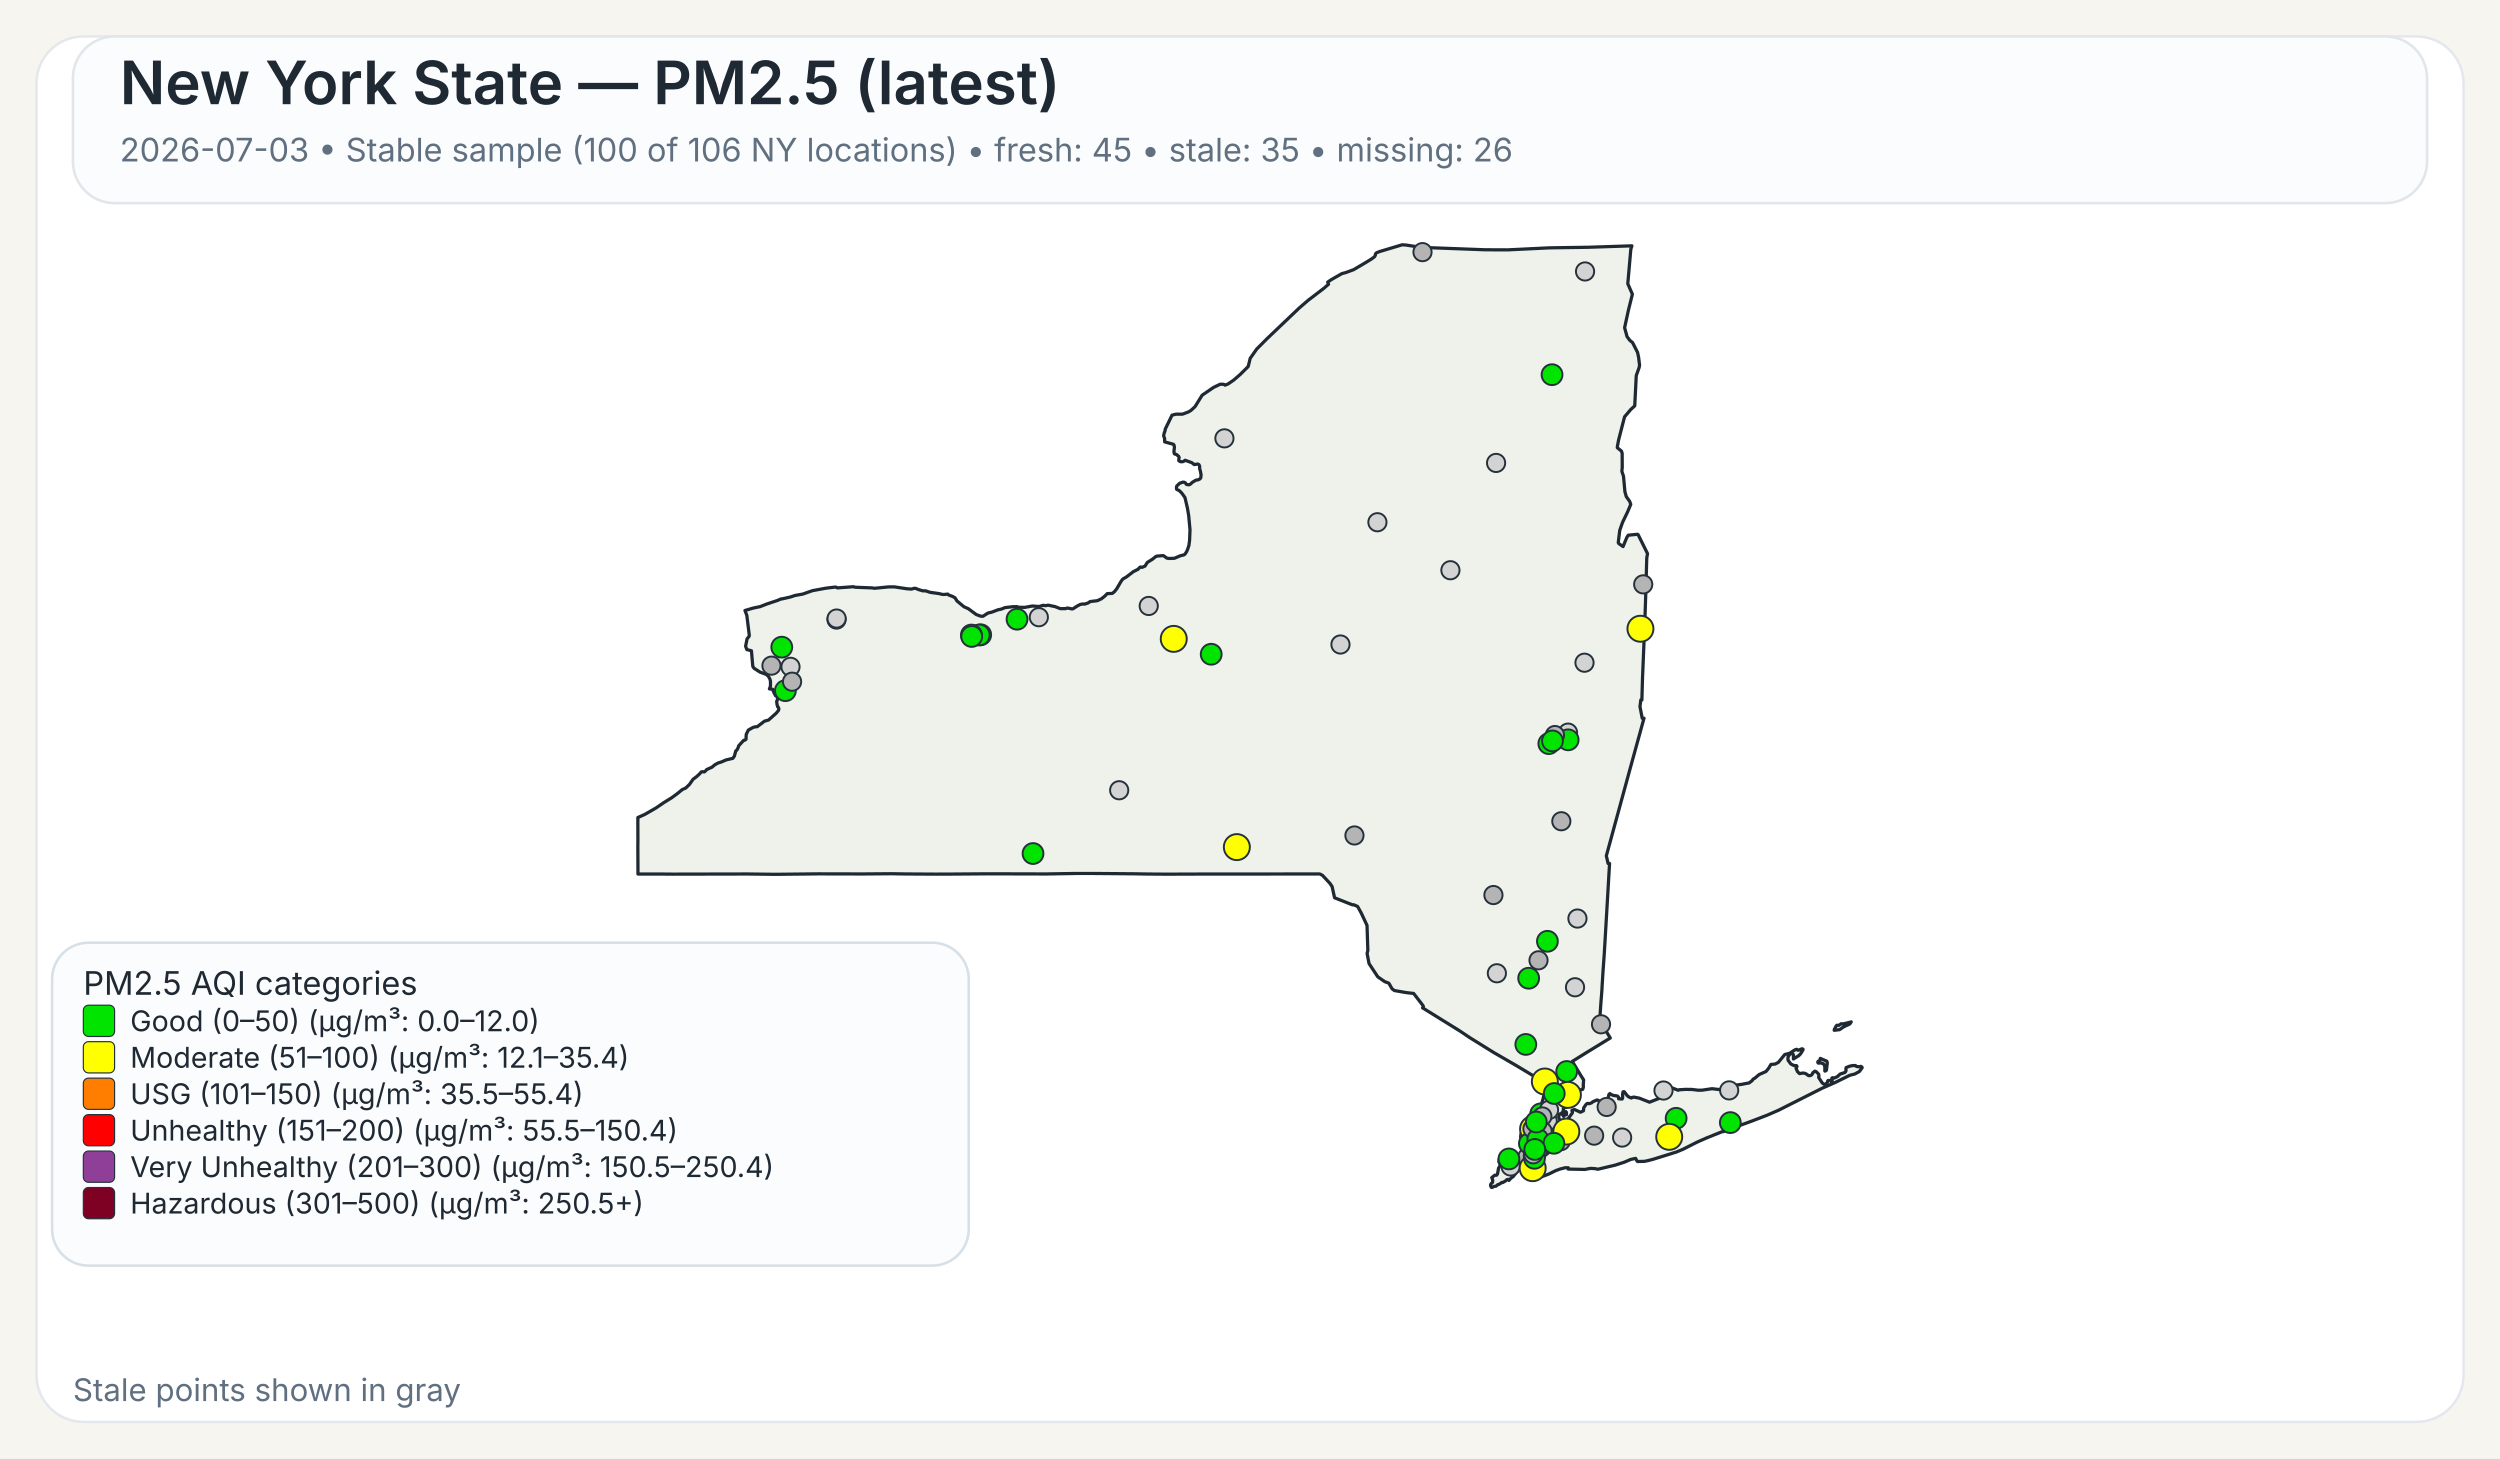
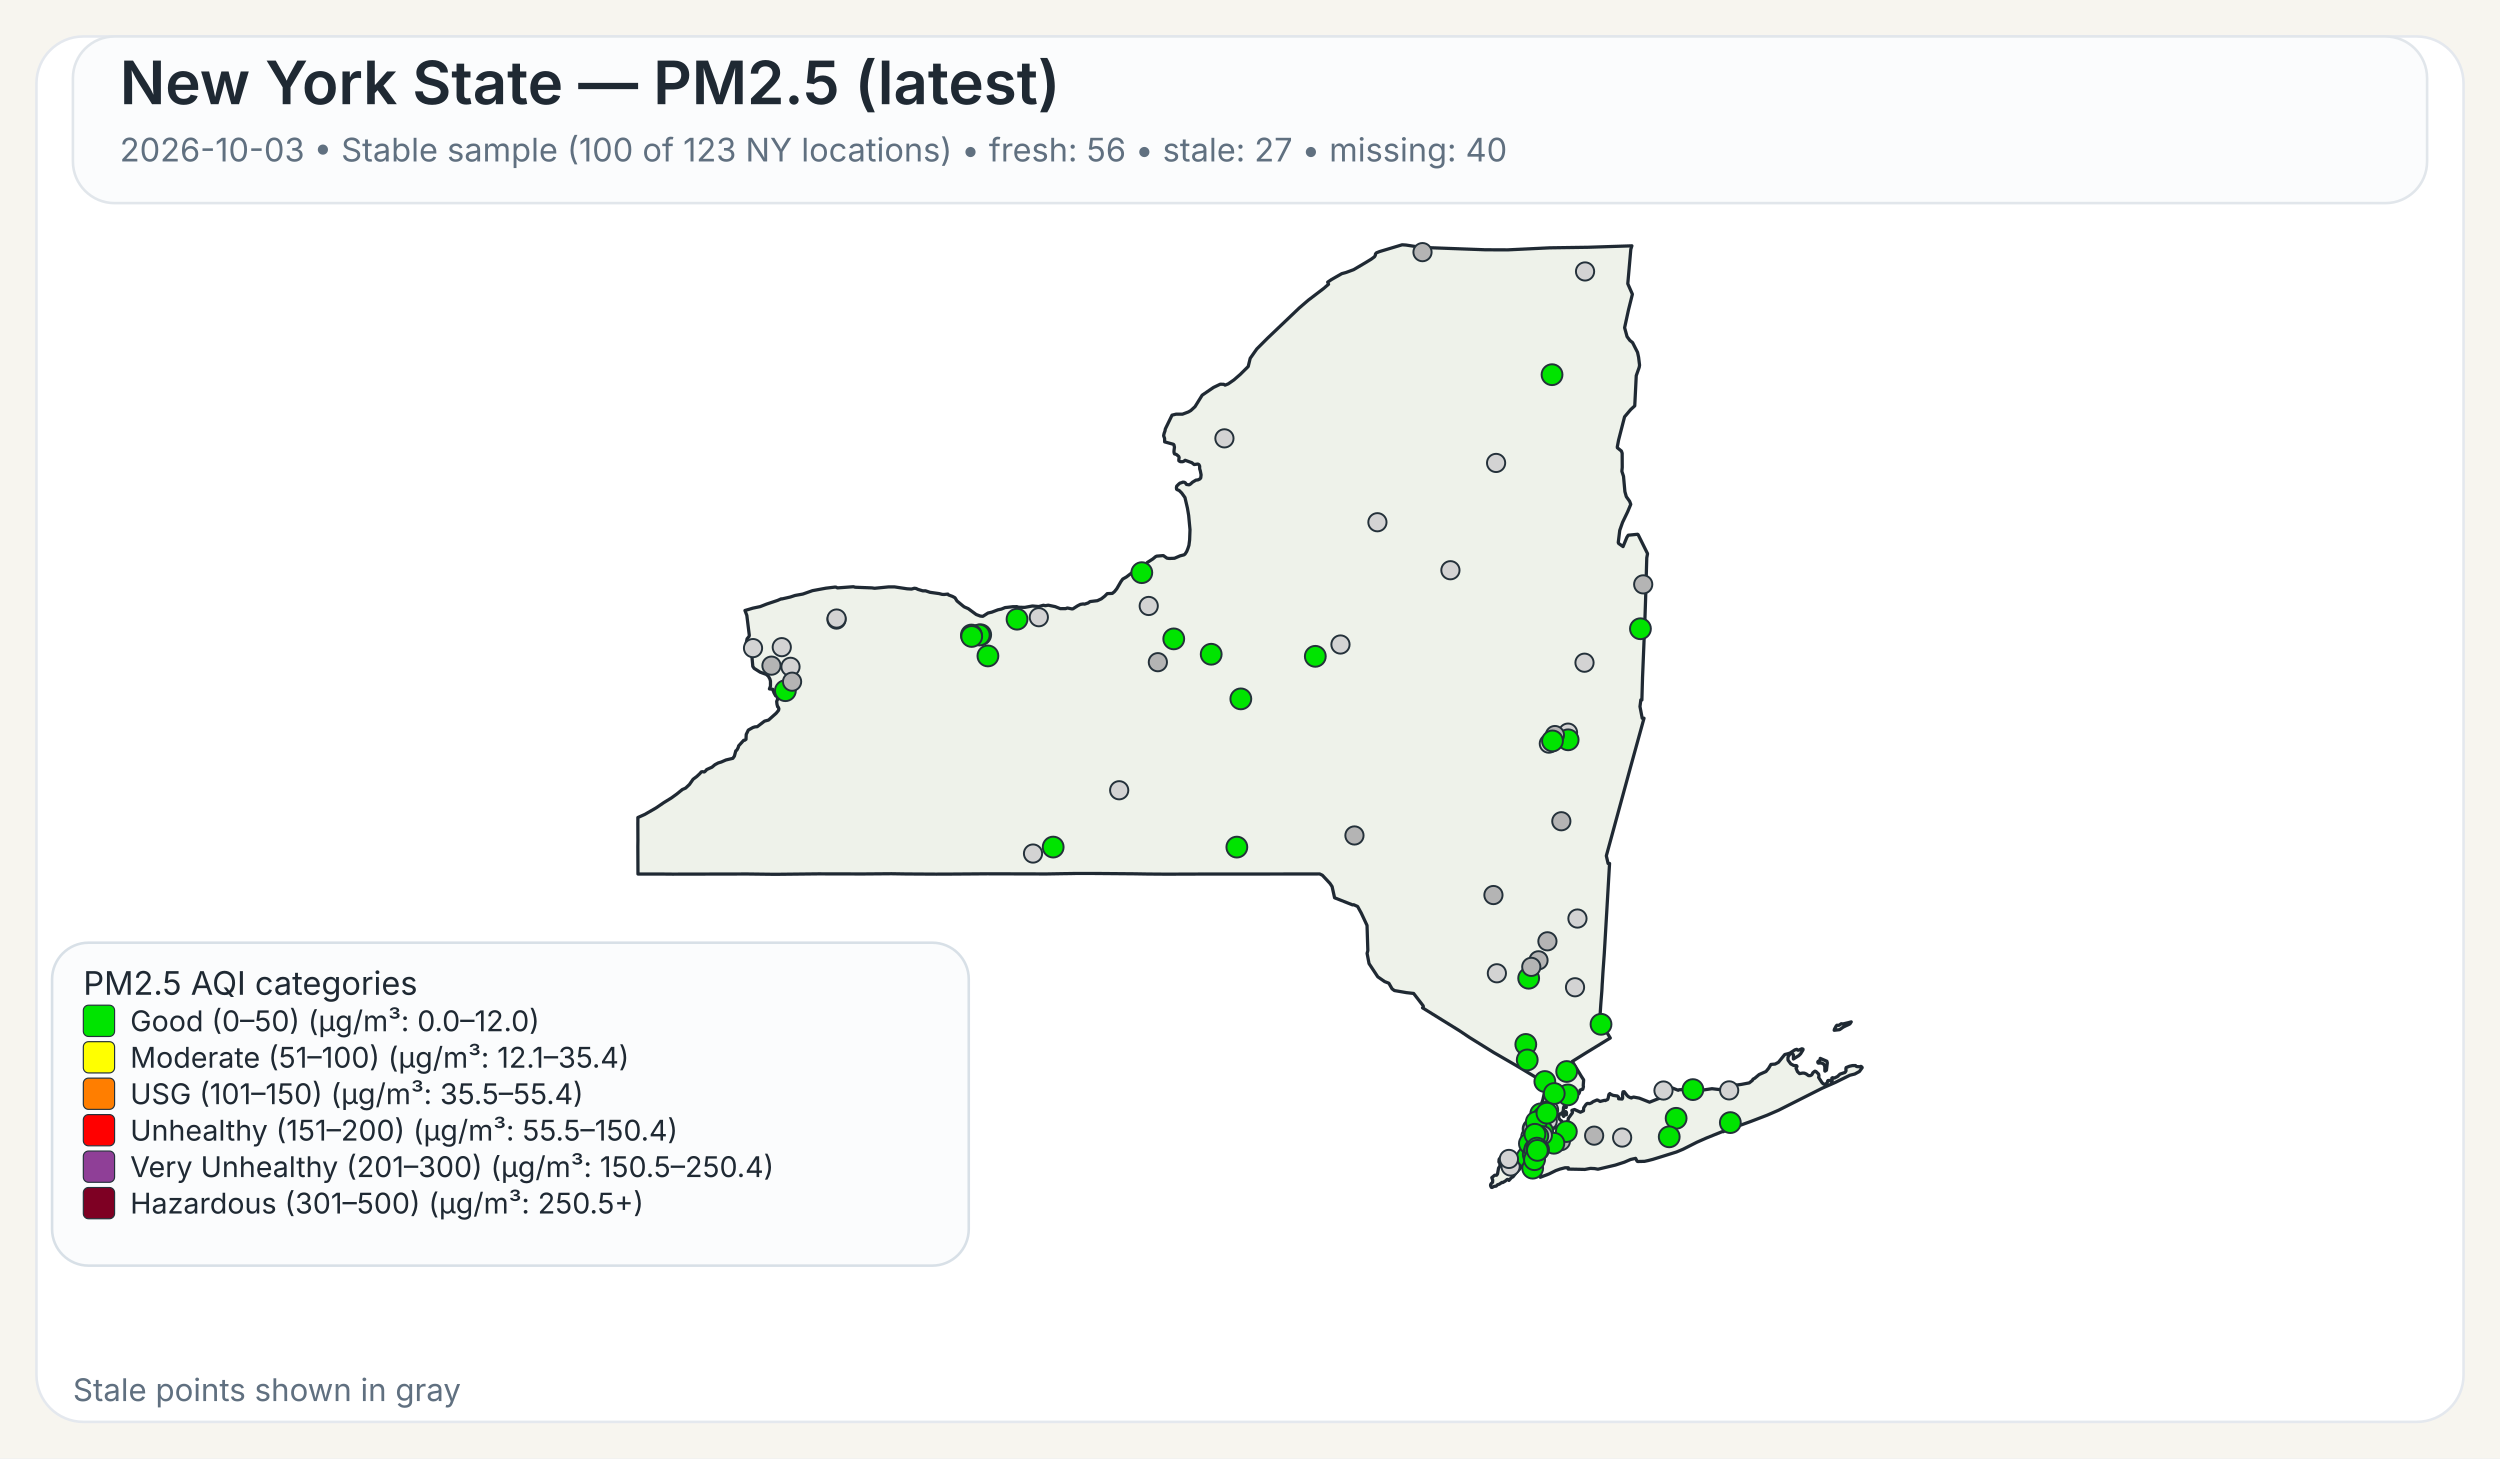
<svg xmlns="http://www.w3.org/2000/svg" width="960" height="560">
  <rect x="0" y="0" width="960" height="560" fill="#F7F5EF" />
  <rect x="14" y="14" width="932" height="532" rx="18" ry="18" fill="#FFFFFF" stroke="#E4E8EE" stroke-width="1" />
  <rect x="28" y="14" width="904" height="64" rx="16" ry="16" fill="#FBFCFD" stroke="#E1E6EB" stroke-width="1" />
  <text x="46" y="40" font-family="Public Sans, Inter, Aptos, Segoe UI, Arial, sans-serif" font-size="23" font-weight="600" fill="#1F2933">New York State — PM2.5 (latest)</text>
-   <text x="46" y="62" font-family="Public Sans, Inter, Aptos, Segoe UI, Arial, sans-serif" font-size="12.5" font-weight="400" fill="#607080">2026-07-03 • Stable sample (100 of 106 NY locations) • fresh: 45 • stale: 35 • missing: 26</text>
+   <text x="46" y="62" font-family="Public Sans, Inter, Aptos, Segoe UI, Arial, sans-serif" font-size="12.5" font-weight="400" fill="#607080">2026-10-03 • Stable sample (100 of 123 NY locations) • fresh: 56 • stale: 27 • missing: 40</text>
  <path d="M601.06,426.90 L601.23,426.83 L601.48,427.07 L601.55,427.32 L601.50,428.06 L601.28,428.08 L601.08,427.81 L601.04,427.27 L601.06,426.90 Z" fill="#EEF2EA" stroke="#1F2933" stroke-width="1.25" stroke-linejoin="round" />
  <path d="M585.16,439.66 L585.21,439.61 L585.24,439.63 L585.33,439.75 L585.00,440.50 L584.94,440.59 L584.83,440.54 L584.77,440.43 L584.80,440.38 L585.16,439.66 Z" fill="#EEF2EA" stroke="#1F2933" stroke-width="1.25" stroke-linejoin="round" />
  <path d="M579.00,452.87 L578.74,452.93 L578.02,453.54 L577.00,454.12 L576.75,454.04 L575.70,454.75 L575.07,454.93 L574.52,455.48 L573.72,455.58 L572.92,456.00 L572.71,455.95 L572.45,455.50 L572.36,455.05 L572.56,454.57 L573.14,454.01 L573.21,453.18 L572.85,452.21 L573.97,451.28 L574.68,451.28 L575.04,450.81 L575.45,448.53 L575.88,447.92 L575.97,447.53 L575.92,446.38 L575.63,446.32 L575.58,446.12 L575.66,445.16 L576.32,444.30 L576.87,444.03 L577.23,444.07 L577.46,444.30 L578.49,444.56 L580.44,444.30 L582.44,443.79 L583.07,443.83 L583.44,444.38 L583.57,445.77 L584.00,446.72 L584.43,447.38 L584.07,448.20 L583.53,448.95 L582.19,450.36 L580.96,451.93 L580.89,451.88 L580.35,452.27 L579.42,453.28 L579.25,452.99 L579.00,452.87 Z" fill="#EEF2EA" stroke="#1F2933" stroke-width="1.25" stroke-linejoin="round" />
  <path d="M698.65,407.28 L698.89,406.98 L698.98,406.42 L701.51,407.51 L701.69,408.12 L701.35,410.97 L700.83,411.31 L700.74,411.25 L700.74,409.57 L700.38,408.71 L700.19,408.52 L699.35,408.18 L698.24,408.24 L698.08,408.08 L698.02,407.81 L698.15,407.57 L698.65,407.28 Z" fill="#EEF2EA" stroke="#1F2933" stroke-width="1.25" stroke-linejoin="round" />
  <path d="M709.87,392.68 L710.87,392.40 L710.37,393.17 L709.71,393.51 L708.74,393.94 L707.77,394.42 L706.83,395.10 L706.37,395.39 L704.33,395.63 L704.44,395.18 L704.77,394.57 L705.12,393.94 L705.39,393.69 L706.11,393.74 L707.05,393.11 L707.70,393.19 L709.32,392.81 L709.87,392.68 Z" fill="#EEF2EA" stroke="#1F2933" stroke-width="1.25" stroke-linejoin="round" />
  <path d="M601.43,424.75 L601.44,424.82 L601.44,424.87 L601.44,424.97 L601.48,425.16 L601.44,425.24 L601.21,425.31 L600.95,425.08 L600.95,424.92 L601.10,424.88 L601.13,424.65 L601.23,424.58 L601.37,424.64 L601.42,424.70 L601.43,424.75 Z" fill="#EEF2EA" stroke="#1F2933" stroke-width="1.25" stroke-linejoin="round" />
  <path d="M623.05,163.10 L621.53,169.00 L621.04,171.61 L621.07,171.95 L622.62,173.20 L622.91,174.06 L622.94,179.46 L622.80,180.98 L623.43,182.92 L623.96,188.79 L624.50,190.70 L624.50,190.71 L625.79,192.51 L626.21,193.67 L625.60,195.12 L625.01,196.54 L623.06,200.59 L622.75,201.47 L621.98,203.67 L621.41,208.34 L621.56,208.68 L623.25,209.89 L624.72,206.33 L625.25,205.52 L628.84,205.16 L629.06,205.34 L632.45,212.18 L632.66,212.61 L632.36,214.21 L632.03,225.74 L632.03,225.80 L632.02,226.34 L632.00,227.05 L631.90,230.25 L631.64,238.09 L631.03,253.00 L630.74,259.97 L630.73,260.06 L630.73,260.23 L630.48,268.80 L630.08,268.74 L629.75,271.32 L630.61,275.80 L631.30,275.80 L628.80,284.88 L626.09,294.70 L622.63,307.38 L616.83,328.64 L617.50,331.57 L618.07,331.57 L617.02,349.62 L617.02,349.66 L616.71,354.88 L616.28,362.25 L616.04,366.27 L615.53,373.42 L615.30,377.22 L615.29,377.28 L615.29,377.35 L615.28,377.44 L615.28,377.49 L615.27,377.53 L615.19,379.03 L615.19,379.14 L615.18,379.18 L615.18,379.35 L615.17,379.49 L615.12,380.31 L615.09,380.73 L615.08,380.89 L614.72,385.46 L614.66,386.30 L614.29,391.98 L618.35,398.60 L616.75,399.56 L616.45,399.75 L610.52,403.39 L609.46,404.03 L609.01,404.31 L603.77,407.58 L605.77,410.89 L606.19,411.58 L606.62,412.29 L607.18,413.23 L608.08,414.62 L608.12,414.70 L607.96,416.83 L608.04,417.28 L607.81,418.17 L607.68,418.35 L607.54,418.27 L606.73,418.62 L606.42,419.73 L606.23,420.03 L605.55,420.48 L604.13,421.08 L603.54,421.65 L602.05,422.64 L600.59,424.82 L600.46,425.17 L600.38,425.37 L600.34,426.13 L600.15,426.98 L600.19,427.32 L600.39,427.51 L600.54,427.87 L600.54,428.09 L600.53,428.27 L600.60,428.55 L600.51,428.65 L600.44,428.71 L600.35,428.62 L600.18,428.29 L600.01,427.93 L600.10,427.54 L599.94,427.19 L599.85,427.21 L599.64,427.48 L599.51,427.81 L599.07,427.70 L598.72,427.92 L598.55,428.85 L598.57,429.17 L598.77,429.63 L599.21,430.17 L599.64,430.41 L600.31,431.59 L600.59,432.07 L600.90,432.04 L601.36,431.60 L601.36,431.60 L602.21,429.98 L602.19,429.51 L603.74,427.42 L603.84,427.11 L603.60,426.42 L603.67,426.33 L604.61,426.05 L606.88,427.09 L607.17,426.96 L608.05,426.54 L608.14,425.40 L608.93,424.24 L609.36,423.80 L609.77,423.70 L610.33,423.82 L611.26,423.43 L611.66,423.07 L613.16,422.42 L613.38,422.39 L614.46,422.95 L616.17,422.51 L616.43,422.62 L617.32,422.20 L617.49,421.82 L617.52,421.77 L617.81,420.28 L618.19,419.93 L618.22,419.96 L618.50,420.18 L618.60,420.26 L618.84,420.36 L619.48,420.63 L619.66,420.66 L619.90,420.69 L620.59,420.79 L621.03,420.85 L621.08,420.86 L621.49,421.26 L621.50,421.39 L621.55,421.93 L622.90,422.03 L623.09,421.64 L623.06,420.27 L623.21,419.33 L623.28,419.23 L623.69,419.22 L624.78,420.64 L625.29,421.11 L626.07,421.51 L626.50,421.62 L626.59,421.46 L627.35,421.28 L629.51,421.69 L629.51,421.69 L633.42,423.24 L638.19,421.34 L638.36,420.84 L638.45,419.18 L638.68,418.35 L640.49,417.89 L642.20,417.80 L644.45,418.67 L644.65,418.48 L647.29,418.32 L649.72,418.35 L652.18,418.65 L653.70,418.61 L657.40,418.06 L660.48,418.42 L661.32,417.62 L664.03,416.80 L665.53,416.46 L666.97,416.64 L668.73,416.40 L671.71,415.83 L672.90,414.88 L673.16,414.40 L673.82,414.05 L675.50,412.63 L678.13,411.46 L679.12,410.27 L680.04,408.74 L681.66,408.60 L682.91,407.93 L685.34,404.94 L686.69,404.59 L687.35,404.38 L689.21,403.16 L689.94,402.93 L690.28,403.23 L690.57,403.30 L691.93,402.73 L692.35,402.87 L692.38,403.11 L691.44,404.66 L690.75,405.35 L688.66,406.65 L688.68,405.06 L688.30,404.60 L687.92,404.54 L687.60,404.66 L687.09,405.06 L686.58,406.01 L686.59,407.08 L687.65,408.54 L688.81,409.15 L689.85,409.20 L690.06,409.50 L689.68,410.21 L690.24,411.51 L691.03,412.27 L692.17,412.06 L692.88,412.09 L693.59,412.39 L694.51,413.06 L695.19,413.03 L695.62,412.79 L695.84,412.56 L696.12,411.95 L696.83,411.38 L696.98,411.33 L697.37,411.49 L698.35,412.46 L698.48,413.14 L698.35,413.73 L699.60,415.66 L700.04,416.12 L700.44,416.32 L700.84,416.33 L701.58,415.93 L701.76,415.37 L701.81,415.13 L701.99,414.91 L702.86,414.89 L703.07,415.26 L703.12,415.25 L703.24,415.22 L703.45,415.13 L703.57,414.86 L703.45,414.38 L703.43,414.00 L703.70,413.83 L704.39,413.98 L705.62,413.37 L706.56,412.46 L708.48,411.82 L708.83,411.29 L708.88,410.85 L708.80,410.51 L708.92,409.94 L710.19,409.44 L711.31,409.19 L712.51,409.17 L712.73,409.44 L713.09,409.58 L714.27,409.63 L714.58,409.48 L714.99,409.75 L715.07,409.99 L714.02,411.45 L712.24,412.42 L710.34,412.90 L704.77,415.65 L699.71,417.88 L682.98,426.32 L678.57,428.24 L672.42,430.60 L662.20,434.30 L661.73,434.58 L661.49,434.51 L660.84,434.74 L655.19,437.03 L651.62,438.61 L646.31,441.30 L643.78,442.36 L638.41,444.04 L634.66,445.20 L632.83,445.67 L631.47,445.96 L631.32,445.96 L628.83,446.02 L628.63,445.87 L628.07,444.81 L626.15,445.24 L623.74,446.28 L621.85,446.89 L620.27,447.40 L613.61,448.98 L612.34,448.74 L610.73,448.66 L608.60,449.06 L605.36,448.99 L602.17,448.93 L602.19,448.77 L602.25,448.43 L600.97,448.42 L599.39,448.83 L599.07,448.91 L597.43,449.50 L594.79,450.81 L591.48,452.07 L591.48,451.26 L591.59,450.86 L591.41,450.49 L591.24,450.39 L590.88,450.18 L590.56,449.81 L590.00,449.87 L588.10,450.05 L587.46,450.03 L587.05,449.85 L586.87,449.72 L586.81,449.43 L587.15,448.99 L587.21,448.90 L587.49,448.42 L587.39,448.02 L586.94,447.62 L585.63,447.32 L585.23,446.64 L585.06,445.69 L585.31,444.71 L585.45,444.41 L585.68,443.96 L586.50,442.95 L586.37,441.37 L586.22,441.17 L586.16,441.08 L586.11,440.71 L586.29,440.19 L586.49,440.03 L586.59,439.53 L586.42,439.11 L586.13,438.91 L586.77,435.14 L587.04,434.58 L587.53,433.54 L588.00,432.56 L588.37,431.79 L590.66,426.98 L591.27,425.68 L591.55,425.09 L591.55,425.09 L591.90,424.00 L592.36,422.57 L592.47,422.24 L593.89,415.87 L593.37,415.86 L592.83,415.54 L585.14,410.91 L585.14,410.91 L582.09,409.08 L581.83,408.93 L574.90,404.92 L573.64,404.20 L565.84,399.35 L564.27,398.37 L560.37,395.76 L546.26,387.01 L546.57,386.68 L546.49,386.22 L542.83,381.48 L542.63,381.46 L540.06,381.17 L535.45,380.37 L534.54,379.69 L533.32,377.55 L531.70,376.93 L529.06,375.09 L525.71,370.01 L525.14,367.03 L524.96,366.10 L525.25,365.02 L524.94,355.37 L522.72,350.61 L521.32,348.08 L519.78,347.40 L519.41,347.49 L512.48,344.75 L511.52,340.44 L510.72,339.24 L507.79,336.09 L506.74,335.59 L502.43,335.60 L502.18,335.60 L499.75,335.60 L499.39,335.61 L499.35,335.61 L469.83,335.63 L469.66,335.63 L462.36,335.64 L461.30,335.63 L460.85,335.63 L460.00,335.64 L448.21,335.68 L447.85,335.68 L441.17,335.63 L440.91,335.63 L435.49,335.54 L435.46,335.54 L420.14,335.41 L418.99,335.41 L413.90,335.41 L413.83,335.41 L413.52,335.41 L412.93,335.41 L412.60,335.42 L411.23,335.45 L411.22,335.45 L408.74,335.48 L408.73,335.48 L401.77,335.60 L379.14,335.54 L372.91,335.59 L364.59,335.65 L360.26,335.66 L359.71,335.67 L347.88,335.60 L347.87,335.60 L342.30,335.51 L337.43,335.55 L331.40,335.60 L314.24,335.56 L297.70,335.74 L295.08,335.71 L287.13,335.61 L286.61,335.61 L258.23,335.67 L257.47,335.66 L253.93,335.63 L253.07,335.62 L253.07,335.63 L244.98,335.62 L244.93,325.04 L244.95,323.48 L244.96,322.52 L244.95,321.67 L244.95,321.16 L244.95,320.84 L244.93,316.08 L244.94,315.42 L244.94,313.93 L247.57,312.75 L251.88,310.27 L254.93,308.19 L257.77,306.44 L259.87,304.92 L262.02,303.17 L263.28,302.62 L264.74,301.24 L266.14,299.24 L267.54,298.19 L268.72,297.09 L269.32,296.39 L269.90,296.33 L270.33,296.44 L270.54,296.38 L271.04,295.92 L271.36,295.51 L273.40,294.60 L274.52,293.65 L275.81,292.96 L276.98,292.61 L278.76,291.83 L281.41,291.20 L282.01,290.34 L282.12,289.92 L282.55,288.31 L282.75,288.22 L283.00,287.95 L283.49,287.01 L283.63,286.42 L285.57,284.28 L285.90,284.29 L286.46,283.91 L286.55,282.02 L287.35,280.35 L289.13,279.36 L289.89,279.12 L290.78,279.05 L293.57,276.92 L295.12,276.50 L298.07,273.86 L298.97,272.76 L299.09,272.13 L298.79,271.45 L298.62,271.42 L298.36,270.43 L298.24,269.33 L298.55,268.66 L298.61,268.16 L298.25,267.28 L297.85,267.20 L297.24,266.09 L296.70,264.68 L295.46,264.54 L295.86,263.47 L295.86,261.59 L295.66,260.80 L295.08,259.71 L294.94,259.59 L294.28,258.99 L291.89,258.11 L289.57,256.64 L289.07,255.88 L288.57,250.10 L288.55,249.89 L286.78,249.43 L286.31,248.17 L286.88,245.30 L287.63,244.40 L287.73,243.95 L286.78,236.32 L286.06,234.43 L289.07,233.54 L291.93,232.93 L294.37,231.97 L298.62,230.55 L299.99,229.95 L300.12,230.02 L303.47,229.26 L305.29,228.66 L308.28,228.12 L312.00,226.81 L317.17,225.86 L320.65,225.44 L321.03,225.47 L321.59,225.76 L322.04,225.72 L327.70,225.30 L328.39,225.50 L334.82,225.75 L335.83,225.90 L341.09,225.38 L343.51,225.37 L348.32,226.10 L349.98,226.20 L350.03,226.20 L351.12,225.89 L351.79,225.98 L352.52,226.34 L354.31,226.87 L355.38,226.87 L357.13,227.45 L360.63,227.94 L361.77,228.24 L362.50,228.28 L363.98,228.13 L364.17,228.44 L365.74,229.01 L366.72,229.54 L367.48,230.77 L369.92,232.79 L370.31,233.07 L371.82,233.73 L373.38,234.88 L374.86,235.97 L376.42,236.57 L377.42,236.67 L379.40,235.40 L380.84,235.07 L383.21,234.17 L384.54,233.89 L385.93,233.32 L386.27,233.28 L386.83,233.22 L388.90,232.98 L390.48,232.95 L391.11,233.18 L393.48,233.24 L396.46,232.70 L398.89,232.91 L400.66,232.42 L401.43,232.58 L402.53,232.39 L405.18,232.95 L407.17,233.73 L409.20,233.71 L409.87,233.47 L411.66,233.83 L412.03,233.77 L413.80,232.63 L414.88,232.08 L415.91,231.92 L416.48,231.99 L417.81,231.55 L418.60,231.00 L421.39,230.66 L422.92,229.95 L424.23,228.91 L425.18,227.95 L425.69,227.93 L427.12,227.87 L427.93,227.21 L428.83,226.10 L430.44,223.32 L431.14,222.35 L431.96,221.89 L432.55,221.55 L435.18,219.53 L437.03,218.59 L437.61,217.92 L437.98,217.72 L438.51,217.88 L439.70,217.38 L440.56,215.99 L442.64,214.67 L443.82,213.70 L444.23,213.55 L446.72,213.34 L448.11,214.33 L448.97,214.45 L450.99,214.38 L453.20,213.43 L454.63,213.07 L455.05,212.77 L455.69,211.79 L456.17,210.59 L456.55,209.40 L456.81,207.36 L456.96,203.41 L456.73,200.97 L456.44,197.89 L455.97,195.10 L455.02,191.05 L453.78,189.32 L452.78,188.33 L452.13,188.08 L451.81,187.86 L451.74,187.30 L451.84,186.69 L452.22,186.31 L452.64,185.89 L453.10,185.51 L453.80,185.32 L454.18,185.14 L454.70,185.18 L455.13,185.37 L455.61,186.03 L456.63,186.18 L457.19,185.84 L457.91,185.17 L459.24,184.37 L460.00,184.28 L460.73,183.93 L461.08,183.54 L461.22,182.35 L460.90,180.72 L460.70,180.14 L460.66,179.72 L460.67,178.99 L460.38,178.40 L459.97,178.19 L458.56,178.39 L457.66,177.67 L455.09,176.75 L454.57,177.13 L454.12,177.30 L453.65,177.30 L453.29,177.28 L452.94,177.12 L452.67,176.90 L452.67,176.38 L452.79,175.72 L452.62,175.27 L451.89,174.63 L451.54,174.45 L451.01,174.30 L450.87,173.94 L450.80,173.54 L450.84,172.88 L450.99,171.72 L450.78,170.78 L450.56,170.60 L447.23,169.68 L447.20,168.34 L446.83,167.32 L447.02,166.42 L447.35,165.48 L447.50,164.69 L450.06,159.42 L451.61,159.04 L454.05,159.05 L456.36,158.18 L457.28,157.64 L458.88,156.17 L461.63,151.75 L465.96,148.79 L468.59,147.53 L469.94,147.58 L470.43,147.90 L471.65,147.40 L473.83,145.88 L476.29,143.74 L476.97,143.06 L479.31,140.74 L480.08,137.59 L482.60,134.01 L486.70,129.90 L498.91,118.26 L502.36,115.29 L508.27,110.78 L510.16,109.15 L509.83,108.34 L511.28,107.35 L515.25,105.08 L516.86,104.64 L519.80,103.55 L524.26,100.92 L526.51,99.55 L527.81,98.60 L528.14,98.00 L528.16,97.54 L528.55,97.08 L529.76,96.60 L538.43,94.00 L539.92,94.10 L544.47,94.80 L545.84,95.00 L570.26,95.91 L578.85,95.95 L585.96,95.61 L595.04,95.17 L609.91,94.95 L626.65,94.40 L626.23,95.73 L625.68,102.02 L625.07,108.95 L626.84,112.98 L625.33,119.03 L623.85,125.84 L624.79,129.27 L625.53,130.26 L625.83,130.68 L626.91,131.56 L626.91,131.56 L628.81,135.29 L629.22,137.19 L629.59,140.21 L629.45,141.06 L628.32,144.25 L627.83,154.15 L627.74,155.85 L626.19,157.27 L623.83,160.07 L623.05,163.10 Z" fill="#EEF2EA" stroke="#1F2933" stroke-width="1.25" stroke-linejoin="round" />
  <circle cx="574.80" cy="373.74" r="3.50" fill="lightgray" stroke="#24313A" stroke-width="0.75" />
  <circle cx="296.24" cy="255.61" r="3.50" fill="rgb(180,180,180)" stroke="#24313A" stroke-width="0.75" />
  <circle cx="585.91" cy="401.06" r="4.00" fill="#00E400" stroke="#24313A" stroke-width="0.75" />
  <circle cx="590.67" cy="430.08" r="3.50" fill="lightgray" stroke="#24313A" stroke-width="0.75" />
  <circle cx="587.01" cy="375.64" r="4.00" fill="#00E400" stroke="#24313A" stroke-width="0.75" />
  <circle cx="580.07" cy="447.93" r="3.50" fill="lightgray" stroke="#24313A" stroke-width="0.75" />
  <circle cx="528.93" cy="200.54" r="3.50" fill="lightgray" stroke="#24313A" stroke-width="0.75" />
  <circle cx="622.90" cy="436.82" r="3.50" fill="lightgray" stroke="#24313A" stroke-width="0.75" />
  <circle cx="321.22" cy="237.92" r="3.50" fill="lightgray" stroke="#24313A" stroke-width="0.75" />
  <circle cx="556.96" cy="218.97" r="3.50" fill="lightgray" stroke="#24313A" stroke-width="0.75" />
  <circle cx="574.50" cy="177.77" r="3.50" fill="lightgray" stroke="#24313A" stroke-width="0.75" />
  <circle cx="429.77" cy="303.46" r="3.50" fill="lightgray" stroke="#24313A" stroke-width="0.75" />
  <circle cx="514.74" cy="247.49" r="3.50" fill="lightgray" stroke="#24313A" stroke-width="0.75" />
  <circle cx="470.18" cy="168.33" r="3.50" fill="lightgray" stroke="#24313A" stroke-width="0.75" />
  <circle cx="376.59" cy="243.75" r="4.00" fill="#00E400" stroke="#24313A" stroke-width="0.75" />
  <circle cx="591.63" cy="427.72" r="4.00" fill="#00E400" stroke="#24313A" stroke-width="0.75" />
-   <circle cx="593.40" cy="430.37" r="4.00" fill="#00E400" stroke="#24313A" stroke-width="0.75" />
+   <circle cx="593.40" cy="430.37" r="3.50" fill="lightgray" stroke="#24313A" stroke-width="0.75" />
  <circle cx="593.93" cy="437.51" r="4.00" fill="#00E400" stroke="#24313A" stroke-width="0.75" />
  <circle cx="602.12" cy="281.33" r="3.50" fill="lightgray" stroke="#24313A" stroke-width="0.75" />
  <circle cx="398.91" cy="237.01" r="3.50" fill="lightgray" stroke="#24313A" stroke-width="0.75" />
  <circle cx="598.03" cy="436.67" r="4.00" fill="#00E400" stroke="#24313A" stroke-width="0.75" />
  <circle cx="595.98" cy="143.88" r="4.00" fill="#00E400" stroke="#24313A" stroke-width="0.75" />
  <circle cx="601.61" cy="411.46" r="4.00" fill="#00E400" stroke="#24313A" stroke-width="0.75" />
  <circle cx="608.45" cy="254.48" r="3.50" fill="lightgray" stroke="#24313A" stroke-width="0.75" />
  <circle cx="604.81" cy="379.11" r="3.50" fill="lightgray" stroke="#24313A" stroke-width="0.75" />
  <circle cx="588.51" cy="437.27" r="3.50" fill="rgb(180,180,180)" stroke="#24313A" stroke-width="0.75" />
  <circle cx="465.10" cy="251.23" r="4.00" fill="#00E400" stroke="#24313A" stroke-width="0.75" />
-   <circle cx="396.68" cy="327.76" r="4.00" fill="#00E400" stroke="#24313A" stroke-width="0.75" />
+   <circle cx="396.68" cy="327.76" r="3.50" fill="lightgray" stroke="#24313A" stroke-width="0.75" />
  <circle cx="643.63" cy="429.43" r="4.00" fill="#00E400" stroke="#24313A" stroke-width="0.75" />
-   <circle cx="586.47" cy="444.33" r="3.50" fill="rgb(180,180,180)" stroke="#24313A" stroke-width="0.75" />
+   <circle cx="586.47" cy="444.33" r="4.00" fill="#00E400" stroke="#24313A" stroke-width="0.75" />
  <circle cx="303.55" cy="256.06" r="3.50" fill="lightgray" stroke="#24313A" stroke-width="0.75" />
  <circle cx="602.17" cy="284.09" r="4.00" fill="#00E400" stroke="#24313A" stroke-width="0.75" />
  <circle cx="301.59" cy="265.22" r="4.00" fill="#00E400" stroke="#24313A" stroke-width="0.75" />
  <circle cx="321.26" cy="237.52" r="3.50" fill="lightgray" stroke="#24313A" stroke-width="0.75" />
  <circle cx="612.15" cy="436.09" r="3.50" fill="rgb(180,180,180)" stroke="#24313A" stroke-width="0.75" />
  <circle cx="587.88" cy="438.53" r="3.50" fill="rgb(180,180,180)" stroke="#24313A" stroke-width="0.75" />
-   <circle cx="591.83" cy="440.12" r="4.00" fill="#00E400" stroke="#24313A" stroke-width="0.75" />
+   <circle cx="591.83" cy="440.12" r="3.50" fill="lightgray" stroke="#24313A" stroke-width="0.75" />
  <circle cx="594.32" cy="430.48" r="3.50" fill="lightgray" stroke="#24313A" stroke-width="0.75" />
  <circle cx="594.83" cy="426.21" r="3.50" fill="lightgray" stroke="#24313A" stroke-width="0.75" />
  <circle cx="605.74" cy="352.72" r="3.50" fill="lightgray" stroke="#24313A" stroke-width="0.75" />
  <circle cx="664.00" cy="418.71" r="3.50" fill="lightgray" stroke="#24313A" stroke-width="0.75" />
  <circle cx="546.24" cy="96.82" r="3.50" fill="rgb(180,180,180)" stroke="#24313A" stroke-width="0.75" />
  <circle cx="638.78" cy="418.76" r="3.50" fill="lightgray" stroke="#24313A" stroke-width="0.75" />
  <circle cx="304.16" cy="261.77" r="3.50" fill="rgb(180,180,180)" stroke="#24313A" stroke-width="0.75" />
  <circle cx="441.11" cy="232.69" r="3.50" fill="lightgray" stroke="#24313A" stroke-width="0.75" />
-   <circle cx="598.43" cy="436.52" r="3.50" fill="rgb(180,180,180)" stroke="#24313A" stroke-width="0.75" />
+   <circle cx="598.43" cy="436.52" r="4.00" fill="#00E400" stroke="#24313A" stroke-width="0.75" />
  <circle cx="376.03" cy="243.84" r="4.00" fill="#00E400" stroke="#24313A" stroke-width="0.75" />
  <circle cx="592.26" cy="428.72" r="3.50" fill="rgb(180,180,180)" stroke="#24313A" stroke-width="0.75" />
-   <circle cx="579.43" cy="445.03" r="4.00" fill="#00E400" stroke="#24313A" stroke-width="0.75" />
-   <circle cx="602.08" cy="420.44" r="5.00" fill="#FFFF00" stroke="#24313A" stroke-width="0.75" />
+   <circle cx="579.43" cy="445.03" r="3.50" fill="lightgray" stroke="#24313A" stroke-width="0.75" />
+   <circle cx="602.08" cy="420.44" r="4.00" fill="#00E400" stroke="#24313A" stroke-width="0.75" />
  <circle cx="590.18" cy="441.64" r="3.50" fill="rgb(180,180,180)" stroke="#24313A" stroke-width="0.75" />
  <circle cx="520.11" cy="320.82" r="3.50" fill="rgb(180,180,180)" stroke="#24313A" stroke-width="0.75" />
  <circle cx="601.48" cy="434.51" r="3.50" fill="rgb(180,180,180)" stroke="#24313A" stroke-width="0.75" />
  <circle cx="598.28" cy="436.62" r="3.50" fill="rgb(180,180,180)" stroke="#24313A" stroke-width="0.75" />
-   <circle cx="601.48" cy="434.52" r="3.50" fill="rgb(180,180,180)" stroke="#24313A" stroke-width="0.75" />
+   <circle cx="601.48" cy="434.52" r="3.50" fill="lightgray" stroke="#24313A" stroke-width="0.75" />
  <circle cx="608.66" cy="104.24" r="3.50" fill="lightgray" stroke="#24313A" stroke-width="0.75" />
  <circle cx="373.02" cy="243.85" r="4.00" fill="#00E400" stroke="#24313A" stroke-width="0.75" />
-   <circle cx="598.27" cy="436.67" r="3.50" fill="rgb(180,180,180)" stroke="#24313A" stroke-width="0.75" />
-   <circle cx="598.28" cy="436.62" r="3.50" fill="rgb(180,180,180)" stroke="#24313A" stroke-width="0.75" />
-   <circle cx="587.67" cy="436.46" r="4.00" fill="#00E400" stroke="#24313A" stroke-width="0.75" />
+   <circle cx="598.27" cy="436.67" r="3.50" fill="lightgray" stroke="#24313A" stroke-width="0.75" />
+   <circle cx="598.28" cy="436.62" r="3.50" fill="lightgray" stroke="#24313A" stroke-width="0.75" />
+   <circle cx="587.67" cy="436.46" r="3.50" fill="lightgray" stroke="#24313A" stroke-width="0.75" />
  <circle cx="590.79" cy="368.76" r="3.50" fill="rgb(180,180,180)" stroke="#24313A" stroke-width="0.75" />
-   <circle cx="593.22" cy="415.30" r="5.00" fill="#FFFF00" stroke="#24313A" stroke-width="0.75" />
-   <circle cx="590.92" cy="439.03" r="5.00" fill="#FFFF00" stroke="#24313A" stroke-width="0.75" />
-   <circle cx="300.20" cy="248.51" r="4.00" fill="#00E400" stroke="#24313A" stroke-width="0.75" />
-   <circle cx="588.55" cy="448.58" r="5.00" fill="#FFFF00" stroke="#24313A" stroke-width="0.75" />
-   <circle cx="592.77" cy="438.21" r="3.50" fill="rgb(180,180,180)" stroke="#24313A" stroke-width="0.75" />
+   <circle cx="593.22" cy="415.30" r="4.00" fill="#00E400" stroke="#24313A" stroke-width="0.75" />
+   <circle cx="590.92" cy="439.03" r="4.00" fill="#00E400" stroke="#24313A" stroke-width="0.75" />
+   <circle cx="300.20" cy="248.51" r="3.50" fill="lightgray" stroke="#24313A" stroke-width="0.75" />
+   <circle cx="588.55" cy="448.58" r="4.00" fill="#00E400" stroke="#24313A" stroke-width="0.75" />
+   <circle cx="592.77" cy="438.21" r="3.50" fill="lightgray" stroke="#24313A" stroke-width="0.75" />
  <circle cx="592.77" cy="438.23" r="3.50" fill="rgb(180,180,180)" stroke="#24313A" stroke-width="0.75" />
  <circle cx="592.78" cy="438.21" r="3.50" fill="rgb(180,180,180)" stroke="#24313A" stroke-width="0.75" />
  <circle cx="592.81" cy="438.17" r="3.50" fill="rgb(180,180,180)" stroke="#24313A" stroke-width="0.75" />
  <circle cx="592.70" cy="438.35" r="3.50" fill="rgb(180,180,180)" stroke="#24313A" stroke-width="0.75" />
  <circle cx="592.76" cy="438.20" r="3.50" fill="lightgray" stroke="#24313A" stroke-width="0.75" />
-   <circle cx="592.66" cy="438.26" r="3.50" fill="rgb(180,180,180)" stroke="#24313A" stroke-width="0.75" />
+   <circle cx="592.66" cy="438.26" r="3.50" fill="lightgray" stroke="#24313A" stroke-width="0.75" />
  <circle cx="599.38" cy="438.19" r="3.50" fill="rgb(180,180,180)" stroke="#24313A" stroke-width="0.75" />
-   <circle cx="474.95" cy="325.29" r="5.00" fill="#FFFF00" stroke="#24313A" stroke-width="0.75" />
-   <circle cx="588.70" cy="433.55" r="5.00" fill="#FFFF00" stroke="#24313A" stroke-width="0.75" />
-   <circle cx="601.48" cy="434.52" r="5.00" fill="#FFFF00" stroke="#24313A" stroke-width="0.75" />
-   <circle cx="629.93" cy="241.44" r="5.00" fill="#FFFF00" stroke="#24313A" stroke-width="0.75" />
+   <circle cx="474.95" cy="325.29" r="4.00" fill="#00E400" stroke="#24313A" stroke-width="0.75" />
+   <circle cx="588.70" cy="433.55" r="4.00" fill="#00E400" stroke="#24313A" stroke-width="0.75" />
+   <circle cx="601.48" cy="434.52" r="4.00" fill="#00E400" stroke="#24313A" stroke-width="0.75" />
+   <circle cx="629.93" cy="241.44" r="4.00" fill="#00E400" stroke="#24313A" stroke-width="0.75" />
  <circle cx="599.55" cy="315.36" r="3.50" fill="rgb(180,180,180)" stroke="#24313A" stroke-width="0.75" />
  <circle cx="588.57" cy="437.98" r="3.50" fill="lightgray" stroke="#24313A" stroke-width="0.75" />
  <circle cx="595.75" cy="285.13" r="3.50" fill="rgb(180,180,180)" stroke="#24313A" stroke-width="0.75" />
  <circle cx="589.13" cy="443.87" r="4.00" fill="#00E400" stroke="#24313A" stroke-width="0.75" />
-   <circle cx="594.21" cy="361.46" r="4.00" fill="#00E400" stroke="#24313A" stroke-width="0.75" />
-   <circle cx="614.79" cy="393.33" r="3.50" fill="rgb(180,180,180)" stroke="#24313A" stroke-width="0.75" />
-   <circle cx="664.45" cy="431.08" r="3.50" fill="rgb(180,180,180)" stroke="#24313A" stroke-width="0.75" />
+   <circle cx="594.21" cy="361.46" r="3.50" fill="rgb(180,180,180)" stroke="#24313A" stroke-width="0.75" />
+   <circle cx="614.79" cy="393.33" r="4.00" fill="#00E400" stroke="#24313A" stroke-width="0.75" />
+   <circle cx="664.45" cy="431.08" r="3.50" fill="lightgray" stroke="#24313A" stroke-width="0.75" />
  <circle cx="597.09" cy="282.26" r="3.50" fill="rgb(180,180,180)" stroke="#24313A" stroke-width="0.75" />
  <circle cx="573.48" cy="343.70" r="3.50" fill="rgb(180,180,180)" stroke="#24313A" stroke-width="0.75" />
  <circle cx="373.13" cy="244.40" r="4.00" fill="#00E400" stroke="#24313A" stroke-width="0.75" />
  <circle cx="590.03" cy="441.87" r="4.00" fill="#00E400" stroke="#24313A" stroke-width="0.75" />
  <circle cx="664.45" cy="431.08" r="4.00" fill="#00E400" stroke="#24313A" stroke-width="0.75" />
  <circle cx="596.83" cy="419.91" r="4.00" fill="#00E400" stroke="#24313A" stroke-width="0.75" />
-   <circle cx="640.98" cy="436.54" r="5.00" fill="#FFFF00" stroke="#24313A" stroke-width="0.75" />
+   <circle cx="640.98" cy="436.54" r="4.00" fill="#00E400" stroke="#24313A" stroke-width="0.75" />
  <circle cx="587.29" cy="439.12" r="4.00" fill="#00E400" stroke="#24313A" stroke-width="0.75" />
  <circle cx="589.23" cy="444.79" r="4.00" fill="#00E400" stroke="#24313A" stroke-width="0.75" />
  <circle cx="588.46" cy="433.42" r="3.50" fill="rgb(180,180,180)" stroke="#24313A" stroke-width="0.75" />
-   <circle cx="592.37" cy="434.42" r="3.50" fill="rgb(180,180,180)" stroke="#24313A" stroke-width="0.75" />
-   <circle cx="594.75" cy="285.55" r="4.00" fill="#00E400" stroke="#24313A" stroke-width="0.75" />
+   <circle cx="592.37" cy="434.42" r="4.00" fill="#00E400" stroke="#24313A" stroke-width="0.75" />
+   <circle cx="594.75" cy="285.55" r="3.50" fill="lightgray" stroke="#24313A" stroke-width="0.75" />
  <circle cx="630.99" cy="224.40" r="3.50" fill="rgb(180,180,180)" stroke="#24313A" stroke-width="0.75" />
  <circle cx="590.52" cy="437.49" r="4.00" fill="#00E400" stroke="#24313A" stroke-width="0.75" />
-   <circle cx="616.96" cy="425.07" r="3.50" fill="rgb(180,180,180)" stroke="#24313A" stroke-width="0.75" />
  <circle cx="589.94" cy="430.85" r="4.00" fill="#00E400" stroke="#24313A" stroke-width="0.75" />
+   <circle cx="650.08" cy="418.41" r="4.00" fill="#00E400" stroke="#24313A" stroke-width="0.75" />
  <circle cx="596.15" cy="284.52" r="4.00" fill="#00E400" stroke="#24313A" stroke-width="0.75" />
-   <circle cx="588.77" cy="443.25" r="3.50" fill="rgb(180,180,180)" stroke="#24313A" stroke-width="0.75" />
+   <circle cx="588.77" cy="443.25" r="4.00" fill="#00E400" stroke="#24313A" stroke-width="0.75" />
  <circle cx="596.70" cy="439.01" r="4.00" fill="#00E400" stroke="#24313A" stroke-width="0.75" />
  <circle cx="390.54" cy="237.77" r="4.00" fill="#00E400" stroke="#24313A" stroke-width="0.75" />
  <circle cx="589.36" cy="441.38" r="4.00" fill="#00E400" stroke="#24313A" stroke-width="0.75" />
-   <circle cx="450.72" cy="245.33" r="5.00" fill="#FFFF00" stroke="#24313A" stroke-width="0.75" />
+   <circle cx="450.72" cy="245.33" r="4.00" fill="#00E400" stroke="#24313A" stroke-width="0.75" />
+   <circle cx="444.62" cy="254.28" r="3.50" fill="rgb(180,180,180)" stroke="#24313A" stroke-width="0.75" />
+   <circle cx="379.36" cy="251.88" r="4.00" fill="#00E400" stroke="#24313A" stroke-width="0.75" />
+   <circle cx="594.02" cy="427.45" r="4.00" fill="#00E400" stroke="#24313A" stroke-width="0.75" />
+   <circle cx="592.46" cy="435.94" r="3.50" fill="rgb(180,180,180)" stroke="#24313A" stroke-width="0.75" />
+   <circle cx="289.16" cy="248.87" r="3.50" fill="lightgray" stroke="#24313A" stroke-width="0.75" />
+   <circle cx="505.08" cy="252.03" r="4.00" fill="#00E400" stroke="#24313A" stroke-width="0.75" />
+   <circle cx="590.51" cy="436.23" r="4.00" fill="#00E400" stroke="#24313A" stroke-width="0.75" />
+   <circle cx="589.41" cy="435.56" r="4.00" fill="#00E400" stroke="#24313A" stroke-width="0.75" />
+   <circle cx="438.45" cy="219.90" r="4.00" fill="#00E400" stroke="#24313A" stroke-width="0.75" />
+   <circle cx="589.25" cy="445.32" r="4.00" fill="#00E400" stroke="#24313A" stroke-width="0.75" />
+   <circle cx="590.82" cy="441.48" r="4.00" fill="#00E400" stroke="#24313A" stroke-width="0.75" />
+   <circle cx="476.48" cy="268.37" r="4.00" fill="#00E400" stroke="#24313A" stroke-width="0.75" />
+   <circle cx="404.42" cy="325.28" r="4.00" fill="#00E400" stroke="#24313A" stroke-width="0.75" />
+   <circle cx="586.46" cy="407.02" r="4.00" fill="#00E400" stroke="#24313A" stroke-width="0.75" />
+   <circle cx="590.18" cy="440.88" r="4.00" fill="#00E400" stroke="#24313A" stroke-width="0.75" />
+   <circle cx="590.36" cy="441.75" r="4.00" fill="#00E400" stroke="#24313A" stroke-width="0.75" />
+   <circle cx="588.01" cy="371.28" r="3.50" fill="rgb(180,180,180)" stroke="#24313A" stroke-width="0.75" />
  <rect x="20" y="362" width="352" height="124" rx="14" ry="14" fill="#FBFCFD" stroke="#D8E0E7" stroke-width="1" />
  <text x="32" y="382" font-family="Inter, Aptos, Segoe UI, Arial, sans-serif" font-size="12.5" fill="#1F2933">PM2.5 AQI categories</text>
  <rect x="32" y="386" width="12" height="12" rx="2" ry="2" fill="#00E400" stroke="#24313A" stroke-width="0.45" />
  <text x="50" y="396" font-family="Inter, Aptos, Segoe UI, Arial, sans-serif" font-size="11" fill="#1F2933">Good (0–50)  (µg/m³: 0.0–12.0)</text>
  <rect x="32" y="400" width="12" height="12" rx="2" ry="2" fill="#FFFF00" stroke="#24313A" stroke-width="0.45" />
  <text x="50" y="410" font-family="Inter, Aptos, Segoe UI, Arial, sans-serif" font-size="11" fill="#1F2933">Moderate (51–100)  (µg/m³: 12.1–35.4)</text>
  <rect x="32" y="414" width="12" height="12" rx="2" ry="2" fill="#FF7E00" stroke="#24313A" stroke-width="0.45" />
  <text x="50" y="424" font-family="Inter, Aptos, Segoe UI, Arial, sans-serif" font-size="11" fill="#1F2933">USG (101–150)  (µg/m³: 35.5–55.4)</text>
  <rect x="32" y="428" width="12" height="12" rx="2" ry="2" fill="#FF0000" stroke="#24313A" stroke-width="0.45" />
  <text x="50" y="438" font-family="Inter, Aptos, Segoe UI, Arial, sans-serif" font-size="11" fill="#1F2933">Unhealthy (151–200)  (µg/m³: 55.5–150.4)</text>
  <rect x="32" y="442" width="12" height="12" rx="2" ry="2" fill="#8F3F97" stroke="#24313A" stroke-width="0.45" />
  <text x="50" y="452" font-family="Inter, Aptos, Segoe UI, Arial, sans-serif" font-size="11" fill="#1F2933">Very Unhealthy (201–300)  (µg/m³: 150.5–250.4)</text>
  <rect x="32" y="456" width="12" height="12" rx="2" ry="2" fill="#7E0023" stroke="#24313A" stroke-width="0.45" />
  <text x="50" y="466" font-family="Inter, Aptos, Segoe UI, Arial, sans-serif" font-size="11" fill="#1F2933">Hazardous (301–500)  (µg/m³: 250.5+)</text>
  <text x="28" y="538" font-family="Inter, Aptos, Segoe UI, Arial, sans-serif" font-size="12" fill="#607080">Stale points shown in gray</text>
</svg>
